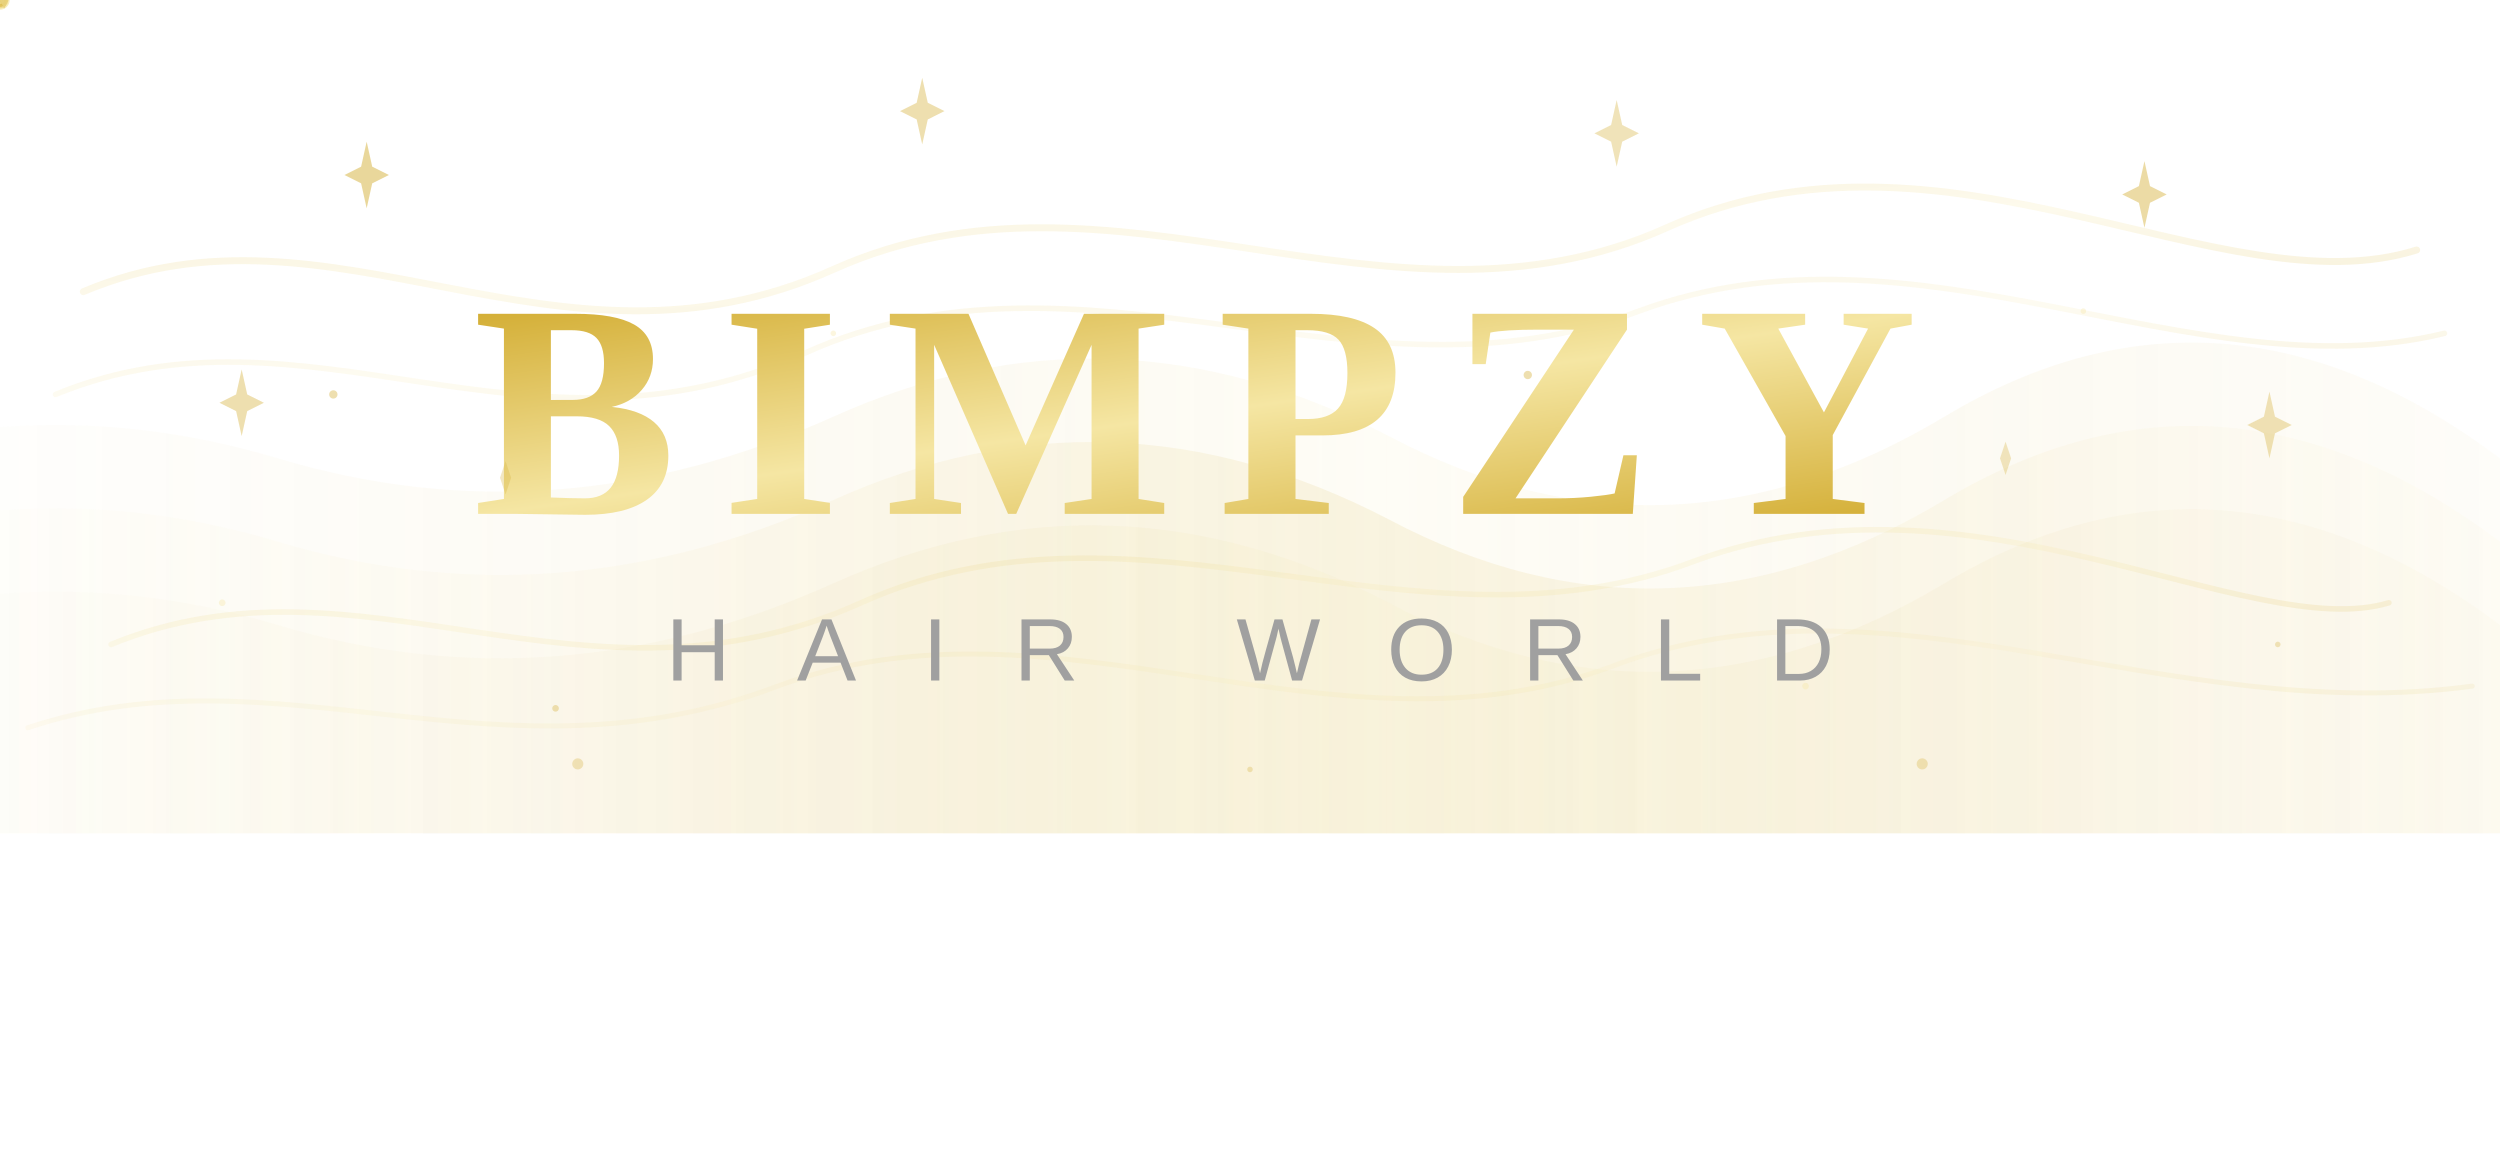
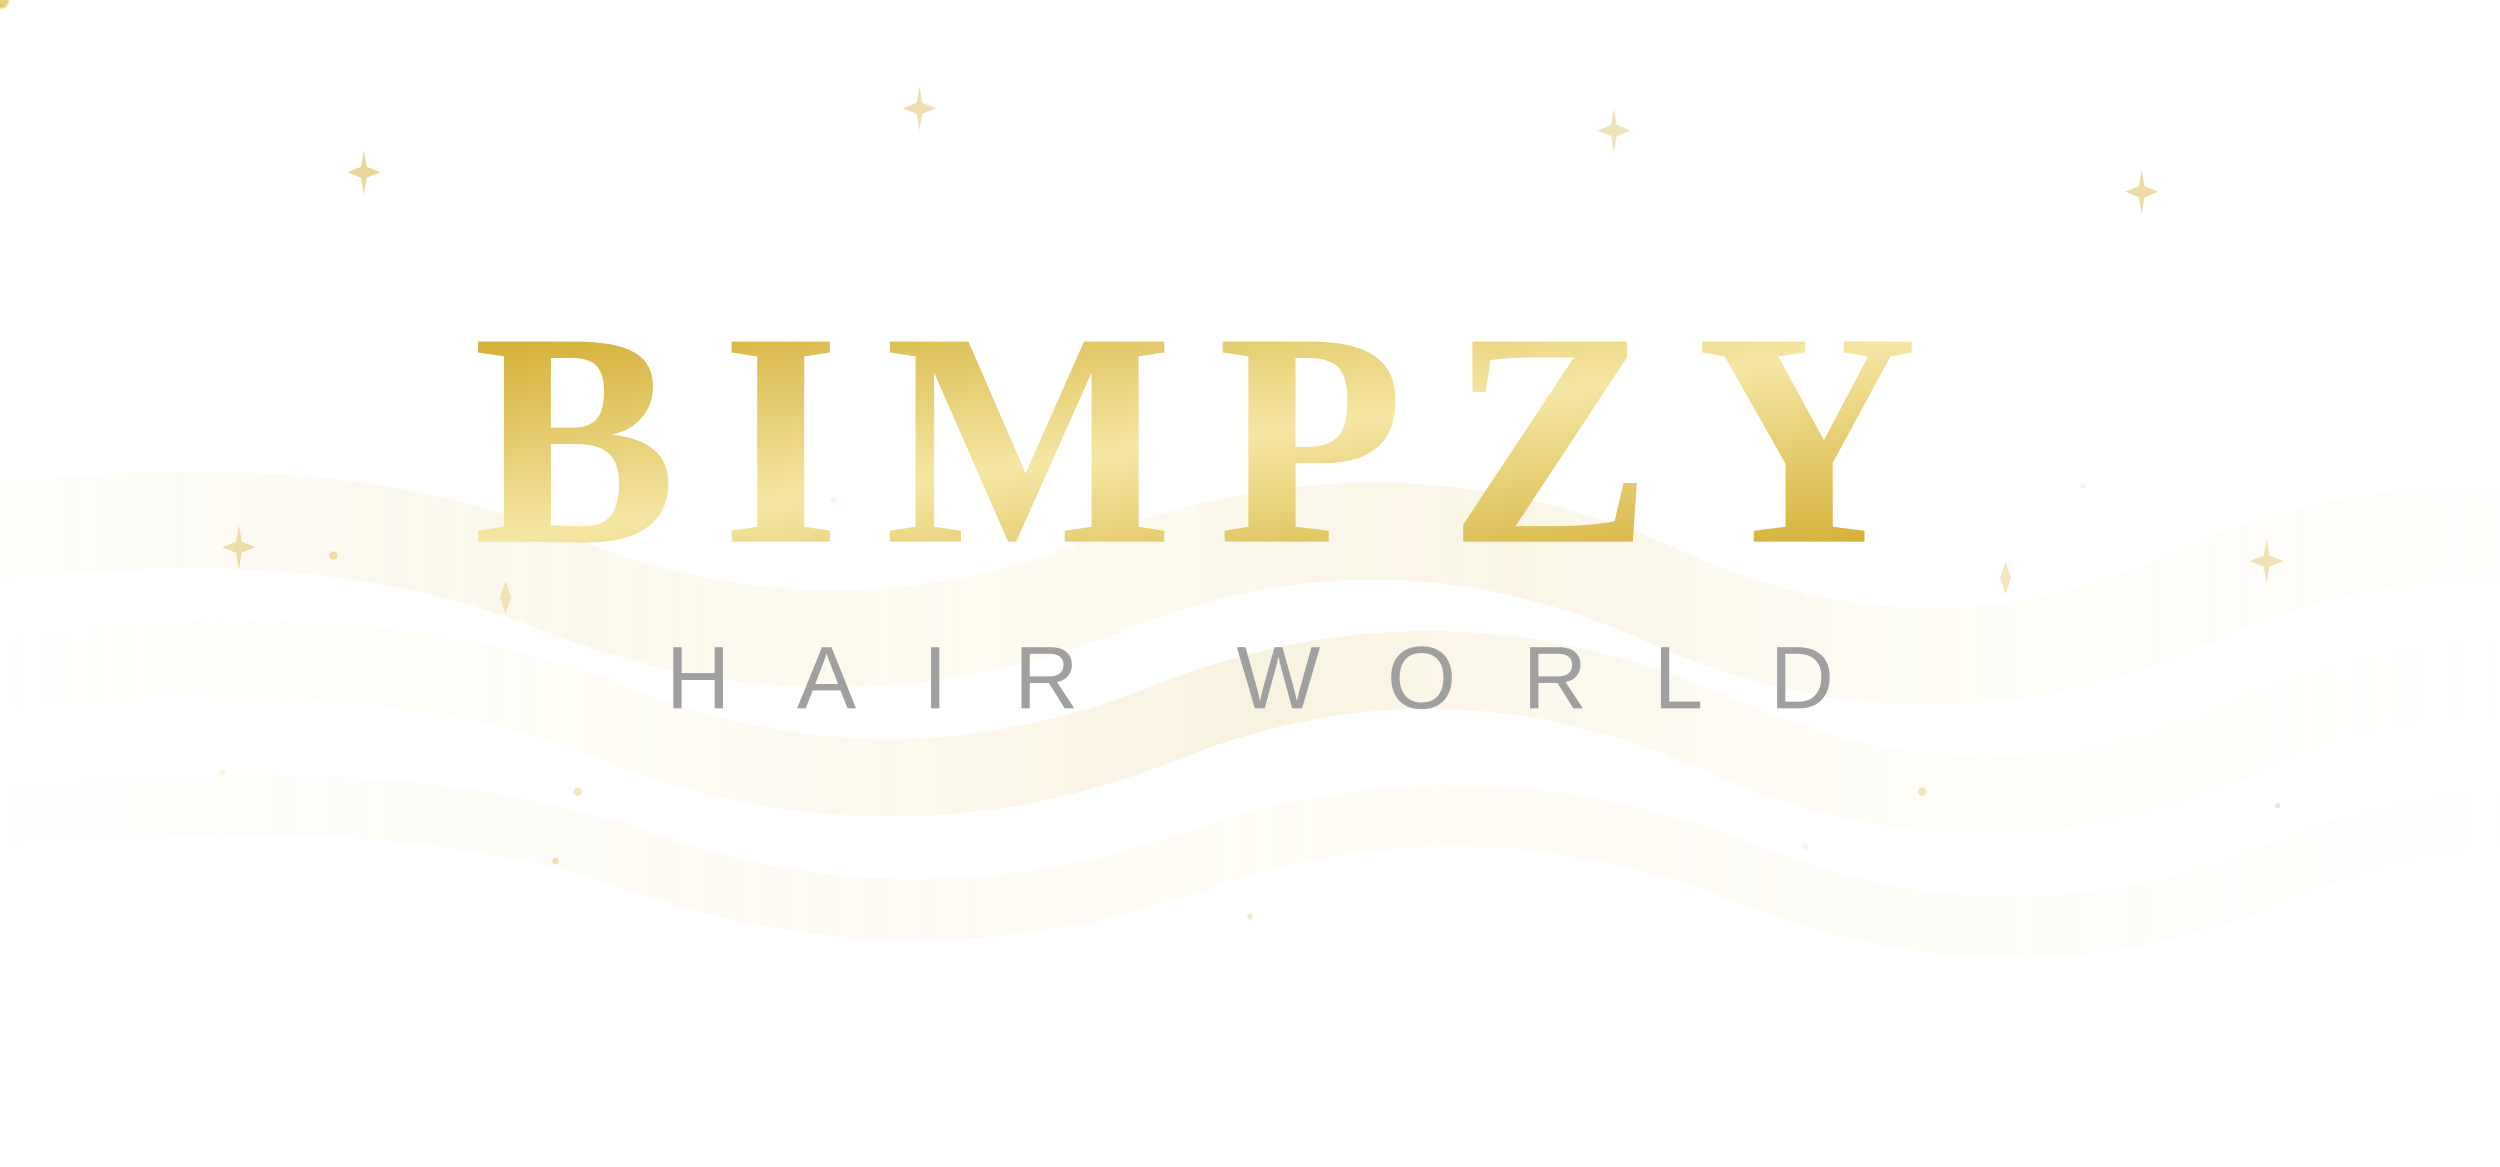
<svg xmlns="http://www.w3.org/2000/svg" viewBox="0 0 900 420" width="100%" height="auto">
  <defs>
    <linearGradient id="goldGrad" x1="0%" y1="0%" x2="100%" y2="100%">
      <stop offset="0%" style="stop-color:#d4af37;stop-opacity:1" />
      <stop offset="50%" style="stop-color:#f5e6a3;stop-opacity:1" />
      <stop offset="100%" style="stop-color:#d4af37;stop-opacity:1" />
    </linearGradient>
-     <linearGradient id="smoke1" x1="0%" y1="0%" x2="100%" y2="0%">
+     <linearGradient id="aurora1" x1="0%" y1="0%" x2="100%" y2="0%">
      <stop offset="0%" style="stop-color:#d4af37;stop-opacity:0" />
-       <stop offset="30%" style="stop-color:#d4af37;stop-opacity:0.06" />
-       <stop offset="50%" style="stop-color:#f5e6a3;stop-opacity:0.1" />
-       <stop offset="70%" style="stop-color:#d4af37;stop-opacity:0.06" />
+       <stop offset="20%" style="stop-color:#d4af37;stop-opacity:0.15" />
+       <stop offset="40%" style="stop-color:#f5e6a3;stop-opacity:0.25" />
+       <stop offset="60%" style="stop-color:#d4af37;stop-opacity:0.2" />
+       <stop offset="80%" style="stop-color:#f5e6a3;stop-opacity:0.12" />
      <stop offset="100%" style="stop-color:#d4af37;stop-opacity:0" />
    </linearGradient>
-     <linearGradient id="smoke2" x1="0%" y1="0%" x2="100%" y2="0%">
+     <linearGradient id="aurora2" x1="0%" y1="0%" x2="100%" y2="0%">
      <stop offset="0%" style="stop-color:#f5e6a3;stop-opacity:0" />
-       <stop offset="25%" style="stop-color:#f5e6a3;stop-opacity:0.08" />
-       <stop offset="50%" style="stop-color:#d4af37;stop-opacity:0.12" />
-       <stop offset="75%" style="stop-color:#f5e6a3;stop-opacity:0.08" />
+       <stop offset="25%" style="stop-color:#f5e6a3;stop-opacity:0.18" />
+       <stop offset="50%" style="stop-color:#d4af37;stop-opacity:0.28" />
+       <stop offset="75%" style="stop-color:#f5e6a3;stop-opacity:0.15" />
      <stop offset="100%" style="stop-color:#f5e6a3;stop-opacity:0" />
    </linearGradient>
-     <linearGradient id="smoke3" x1="0%" y1="0%" x2="100%" y2="0%">
+     <linearGradient id="aurora3" x1="0%" y1="0%" x2="100%" y2="0%">
      <stop offset="0%" style="stop-color:#d4af37;stop-opacity:0" />
-       <stop offset="35%" style="stop-color:#d4af37;stop-opacity:0.05" />
-       <stop offset="50%" style="stop-color:#f5e6a3;stop-opacity:0.08" />
-       <stop offset="65%" style="stop-color:#d4af37;stop-opacity:0.05" />
+       <stop offset="30%" style="stop-color:#d4af37;stop-opacity:0.12" />
+       <stop offset="50%" style="stop-color:#f5e6a3;stop-opacity:0.2" />
+       <stop offset="70%" style="stop-color:#d4af37;stop-opacity:0.1" />
      <stop offset="100%" style="stop-color:#d4af37;stop-opacity:0" />
    </linearGradient>
  </defs>
  <rect width="900" height="420" fill="transparent" />
  <g>
-     <path d="M-100,180 Q0,135 100,165 Q200,195 300,150 Q400,105 500,157 Q600,210 700,150 Q800,90 900,165 Q1000,225 1100,180 L1100,300 L-100,300 Z" fill="url(#smoke1)">
-       <animate attributeName="d" values="M-100,180 Q0,135 100,165 Q200,195 300,150 Q400,105 500,157 Q600,210 700,150 Q800,90 900,165 Q1000,225 1100,180 L1100,300 L-100,300 Z;                 M-100,172 Q0,150 100,180 Q200,210 300,165 Q400,120 500,172 Q600,217 700,165 Q800,105 900,180 Q1000,210 1100,195 L1100,300 L-100,300 Z;                 M-100,187 Q0,120 100,150 Q200,180 300,135 Q400,90 500,142 Q600,195 700,135 Q800,75 900,150 Q1000,240 1100,165 L1100,300 L-100,300 Z;                 M-100,180 Q0,135 100,165 Q200,195 300,150 Q400,105 500,157 Q600,210 700,150 Q800,90 900,165 Q1000,225 1100,180 L1100,300 L-100,300 Z" dur="8s" repeatCount="indefinite" />
+     <path d="M-50,200 Q100,170 200,210 Q300,250 400,210 Q500,170 600,215 Q700,260 800,210 Q880,180 950,200" fill="none" stroke="url(#aurora1)" stroke-width="35" stroke-linecap="round" opacity="0.6">
+       <animate attributeName="d" values="M-50,200 Q100,170 200,210 Q300,250 400,210 Q500,170 600,215 Q700,260 800,210 Q880,180 950,200;                 M-50,195 Q100,180 200,205 Q300,240 400,205 Q500,180 600,210 Q700,250 800,205 Q880,190 950,195;                 M-50,205 Q100,160 200,215 Q300,260 400,215 Q500,160 600,220 Q700,270 800,215 Q880,170 950,205;                 M-50,200 Q100,170 200,210 Q300,250 400,210 Q500,170 600,215 Q700,260 800,210 Q880,180 950,200" dur="6s" repeatCount="indefinite" />
    </path>
-     <path d="M-100,210 Q0,165 100,195 Q200,225 300,180 Q400,135 500,187 Q600,240 700,180 Q800,120 900,195 Q1000,255 1100,210 L1100,300 L-100,300 Z" fill="url(#smoke2)">
-       <animate attributeName="d" values="M-100,210 Q0,165 100,195 Q200,225 300,180 Q400,135 500,187 Q600,240 700,180 Q800,120 900,195 Q1000,255 1100,210 L1100,300 L-100,300 Z;                 M-100,202 Q0,180 100,210 Q200,240 300,195 Q400,150 500,202 Q600,247 700,195 Q800,135 900,210 Q1000,240 1100,225 L1100,300 L-100,300 Z;                 M-100,217 Q0,150 100,180 Q200,210 300,165 Q400,120 500,172 Q600,225 700,165 Q800,105 900,180 Q1000,270 1100,195 L1100,300 L-100,300 Z;                 M-100,210 Q0,165 100,195 Q200,225 300,180 Q400,135 500,187 Q600,240 700,180 Q800,120 900,195 Q1000,255 1100,210 L1100,300 L-100,300 Z" dur="10s" repeatCount="indefinite" begin="1s" />
+     <path d="M-50,250 Q120,220 220,260 Q320,300 420,260 Q520,220 620,265 Q720,310 820,260 Q890,235 950,250" fill="none" stroke="url(#aurora2)" stroke-width="28" stroke-linecap="round" opacity="0.55">
+       <animate attributeName="d" values="M-50,250 Q120,220 220,260 Q320,300 420,260 Q520,220 620,265 Q720,310 820,260 Q890,235 950,250;                 M-50,245 Q120,230 220,255 Q320,290 420,255 Q520,230 620,260 Q720,300 820,255 Q890,245 950,245;                 M-50,255 Q120,210 220,265 Q320,310 420,265 Q520,210 620,270 Q720,320 820,265 Q890,225 950,255;                 M-50,250 Q120,220 220,260 Q320,300 420,260 Q520,220 620,265 Q720,310 820,260 Q890,235 950,250" dur="8s" repeatCount="indefinite" begin="1s" />
    </path>
-     <path d="M-100,240 Q0,195 100,225 Q200,255 300,210 Q400,165 500,217 Q600,270 700,210 Q800,150 900,225 Q1000,285 1100,240 L1100,300 L-100,300 Z" fill="url(#smoke3)">
-       <animate attributeName="d" values="M-100,240 Q0,195 100,225 Q200,255 300,210 Q400,165 500,217 Q600,270 700,210 Q800,150 900,225 Q1000,285 1100,240 L1100,300 L-100,300 Z;                 M-100,232 Q0,210 100,240 Q200,270 300,225 Q400,180 500,232 Q600,277 700,225 Q800,165 900,240 Q1000,270 1100,255 L1100,300 L-100,300 Z;                 M-100,247 Q0,180 100,210 Q200,240 300,195 Q400,150 500,202 Q600,255 700,195 Q800,135 900,210 Q1000,300 1100,225 L1100,300 L-100,300 Z;                 M-100,240 Q0,195 100,225 Q200,255 300,210 Q400,165 500,217 Q600,270 700,210 Q800,150 900,225 Q1000,285 1100,240 L1100,300 L-100,300 Z" dur="12s" repeatCount="indefinite" begin="2s" />
+     <path d="M-50,300 Q130,275 230,310 Q330,345 430,310 Q530,275 630,315 Q730,355 830,310 Q900,285 950,300" fill="none" stroke="url(#aurora3)" stroke-width="22" stroke-linecap="round" opacity="0.5">
+       <animate attributeName="d" values="M-50,300 Q130,275 230,310 Q330,345 430,310 Q530,275 630,315 Q730,355 830,310 Q900,285 950,300;                 M-50,295 Q130,285 230,305 Q330,335 430,305 Q530,285 630,310 Q730,345 830,305 Q900,295 950,295;                 M-50,305 Q130,265 230,315 Q330,355 430,315 Q530,265 630,320 Q730,365 830,315 Q900,275 950,305;                 M-50,300 Q130,275 230,310 Q330,345 430,310 Q530,275 630,315 Q730,355 830,310 Q900,285 950,300" dur="10s" repeatCount="indefinite" begin="2s" />
    </path>
  </g>
  <g>
    <circle r="3" fill="#d4af37" opacity="0.7">
      <animate attributeName="cx" values="-50;950;-50" dur="6s" repeatCount="indefinite" />
-       <animate attributeName="cy" values="150;157;150" dur="6s" repeatCount="indefinite" />
+       <animate attributeName="cy" values="215;220;215" dur="6s" repeatCount="indefinite" />
      <animate attributeName="opacity" values="0;0.7;0" dur="6s" repeatCount="indefinite" />
    </circle>
    <circle r="2.5" fill="#f5e6a3" opacity="0.6">
      <animate attributeName="cx" values="-50;950;-50" dur="7s" repeatCount="indefinite" begin="1.2s" />
-       <animate attributeName="cy" values="187;195;187" dur="7s" repeatCount="indefinite" begin="1.2s" />
+       <animate attributeName="cy" values="245;250;245" dur="7s" repeatCount="indefinite" begin="1.2s" />
      <animate attributeName="opacity" values="0;0.6;0" dur="7s" repeatCount="indefinite" begin="1.2s" />
    </circle>
    <circle r="2" fill="#d4af37" opacity="0.6">
      <animate attributeName="cx" values="-50;950;-50" dur="5s" repeatCount="indefinite" begin="2.5s" />
-       <animate attributeName="cy" values="127;135;127" dur="5s" repeatCount="indefinite" begin="2.5s" />
+       <animate attributeName="cy" values="190;195;190" dur="5s" repeatCount="indefinite" begin="2.5s" />
      <animate attributeName="opacity" values="0;0.6;0" dur="5s" repeatCount="indefinite" begin="2.5s" />
    </circle>
    <circle r="3.5" fill="#f5e6a3" opacity="0.7">
      <animate attributeName="cx" values="-50;950;-50" dur="8s" repeatCount="indefinite" begin="0.8s" />
-       <animate attributeName="cy" values="217;225;217" dur="8s" repeatCount="indefinite" begin="0.8s" />
+       <animate attributeName="cy" values="275;280;275" dur="8s" repeatCount="indefinite" begin="0.8s" />
      <animate attributeName="opacity" values="0;0.7;0" dur="8s" repeatCount="indefinite" begin="0.8s" />
    </circle>
    <circle r="1.8" fill="#d4af37" opacity="0.5">
      <animate attributeName="cx" values="-50;950;-50" dur="4.5s" repeatCount="indefinite" begin="4s" />
-       <animate attributeName="cy" values="172;180;172" dur="4.5s" repeatCount="indefinite" begin="4s" />
+       <animate attributeName="cy" values="230;235;230" dur="4.5s" repeatCount="indefinite" begin="4s" />
      <animate attributeName="opacity" values="0;0.5;0" dur="4.5s" repeatCount="indefinite" begin="4s" />
    </circle>
    <circle r="2.2" fill="#f5e6a3" opacity="0.6">
      <animate attributeName="cx" values="-50;950;-50" dur="9s" repeatCount="indefinite" begin="3s" />
-       <animate attributeName="cy" values="112;120;112" dur="9s" repeatCount="indefinite" begin="3s" />
+       <animate attributeName="cy" values="180;185;180" dur="9s" repeatCount="indefinite" begin="3s" />
      <animate attributeName="opacity" values="0;0.6;0" dur="9s" repeatCount="indefinite" begin="3s" />
    </circle>
    <circle r="2.5" fill="#d4af37" opacity="0.6">
      <animate attributeName="cx" values="-50;950;-50" dur="6.5s" repeatCount="indefinite" begin="5s" />
-       <animate attributeName="cy" values="202;210;202" dur="6.5s" repeatCount="indefinite" begin="5s" />
+       <animate attributeName="cy" values="260;265;260" dur="6.5s" repeatCount="indefinite" begin="5s" />
      <animate attributeName="opacity" values="0;0.6;0" dur="6.5s" repeatCount="indefinite" begin="5s" />
    </circle>
    <circle r="1.5" fill="#f5e6a3" opacity="0.5">
      <animate attributeName="cx" values="-50;950;-50" dur="5.5s" repeatCount="indefinite" begin="6s" />
-       <animate attributeName="cy" values="232;240;232" dur="5.5s" repeatCount="indefinite" begin="6s" />
+       <animate attributeName="cy" values="290;295;290" dur="5.5s" repeatCount="indefinite" begin="6s" />
      <animate attributeName="opacity" values="0;0.5;0" dur="5.5s" repeatCount="indefinite" begin="6s" />
    </circle>
  </g>
  <g>
    <polygon points="0,0 1.5,-3 3,0 1.5,3" fill="#d4af37" opacity="0.5">
      <animate attributeName="cx" values="-30;930;-30" dur="11s" repeatCount="indefinite" begin="0s" />
-       <animate attributeName="cy" values="157;165;157" dur="11s" repeatCount="indefinite" begin="0s" />
+       <animate attributeName="cy" values="215;220;215" dur="11s" repeatCount="indefinite" begin="0s" />
      <animate attributeName="opacity" values="0;0.5;0" dur="11s" repeatCount="indefinite" begin="0s" />
    </polygon>
    <polygon points="0,0 1.5,-3 3,0 1.5,3" fill="#f5e6a3" opacity="0.5">
      <animate attributeName="cx" values="-30;930;-30" dur="10s" repeatCount="indefinite" begin="2s" />
-       <animate attributeName="cy" values="195;202;195" dur="10s" repeatCount="indefinite" begin="2s" />
+       <animate attributeName="cy" values="250;255;250" dur="10s" repeatCount="indefinite" begin="2s" />
      <animate attributeName="opacity" values="0;0.5;0" dur="10s" repeatCount="indefinite" begin="2s" />
    </polygon>
    <polygon points="0,0 1.5,-3 3,0 1.5,3" fill="#d4af37" opacity="0.4">
      <animate attributeName="cx" values="-30;930;-30" dur="8.5s" repeatCount="indefinite" begin="4.5s" />
-       <animate attributeName="cy" values="135;142;135" dur="8.5s" repeatCount="indefinite" begin="4.5s" />
+       <animate attributeName="cy" values="195;200;195" dur="8.5s" repeatCount="indefinite" begin="4.5s" />
      <animate attributeName="opacity" values="0;0.4;0" dur="8.5s" repeatCount="indefinite" begin="4.5s" />
    </polygon>
    <polygon points="0,0 1.5,-3 3,0 1.5,3" fill="#f5e6a3" opacity="0.4">
      <animate attributeName="cx" values="-30;930;-30" dur="12s" repeatCount="indefinite" begin="7s" />
-       <animate attributeName="cy" values="217;225;217" dur="12s" repeatCount="indefinite" begin="7s" />
+       <animate attributeName="cy" values="280;285;280" dur="12s" repeatCount="indefinite" begin="7s" />
      <animate attributeName="opacity" values="0;0.4;0" dur="12s" repeatCount="indefinite" begin="7s" />
    </polygon>
  </g>
-   <g fill="none" stroke-width="2.5" stroke-linecap="round">
-     <path d="M30,105 C120,67 200,142 300,97 C400,52 500,127 600,82 C700,37 800,112 870,90" stroke="url(#goldGrad)" opacity="0.2">
-       <animate attributeName="d" values="M30,105 C120,67 200,142 300,97 C400,52 500,127 600,82 C700,37 800,112 870,90;                 M30,97 C120,82 200,127 300,105 C400,67 500,120 600,90 C700,52 800,105 870,97;                 M30,105 C120,67 200,142 300,97 C400,52 500,127 600,82 C700,37 800,112 870,90" dur="5s" repeatCount="indefinite" />
-     </path>
-     <path d="M20,142 C110,105 190,172 290,127 C390,82 490,150 590,112 C690,75 790,142 880,120" stroke="url(#goldGrad)" stroke-width="2" opacity="0.15">
-       <animate attributeName="d" values="M20,142 C110,105 190,172 290,127 C390,82 490,150 590,112 C690,75 790,142 880,120;                 M20,135 C110,120 190,157 290,142 C390,97 490,142 590,120 C690,90 790,135 880,127;                 M20,142 C110,105 190,172 290,127 C390,82 490,150 590,112 C690,75 790,142 880,120" dur="6s" repeatCount="indefinite" />
-     </path>
-     <path d="M40,232 C130,195 210,262 310,217 C410,172 510,240 610,202 C710,165 810,232 860,217" stroke="url(#goldGrad)" stroke-width="2" opacity="0.18">
-       <animate attributeName="d" values="M40,232 C130,195 210,262 310,217 C410,172 510,240 610,202 C710,165 810,232 860,217;                 M40,225 C130,210 210,247 310,232 C410,187 510,232 610,210 C710,180 810,225 860,225;                 M40,232 C130,195 210,262 310,217 C410,172 510,240 610,202 C710,165 810,232 860,217" dur="5.5s" repeatCount="indefinite" />
-     </path>
-     <path d="M10,262 C100,232 180,285 280,247 C380,210 480,277 580,240 C680,202 780,262 890,247" stroke="url(#goldGrad)" stroke-width="1.8" opacity="0.12">
-       <animate attributeName="d" values="M10,262 C100,232 180,285 280,247 C380,210 480,277 580,240 C680,202 780,262 890,247;                 M10,255 C100,247 180,270 280,262 C380,225 480,270 580,247 C680,217 780,255 890,255;                 M10,262 C100,232 180,285 280,247 C380,210 480,277 580,240 C680,202 780,262 890,247" dur="7s" repeatCount="indefinite" />
-     </path>
-   </g>
  <g>
-     <circle cx="120" cy="142" r="1.5" fill="#d4af37" opacity="0.4">
+     <circle cx="120" cy="200" r="1.5" fill="#d4af37" opacity="0.4">
      <animate attributeName="opacity" values="0.1;0.5;0.1" dur="1.5s" repeatCount="indefinite" />
    </circle>
-     <circle cx="300" cy="120" r="1" fill="#f5e6a3" opacity="0.35">
+     <circle cx="300" cy="180" r="1" fill="#f5e6a3" opacity="0.35">
      <animate attributeName="opacity" values="0.1;0.4;0.1" dur="2s" repeatCount="indefinite" begin="0.3s" />
    </circle>
-     <circle cx="550" cy="135" r="1.5" fill="#d4af37" opacity="0.4">
+     <circle cx="550" cy="192" r="1.5" fill="#d4af37" opacity="0.4">
      <animate attributeName="opacity" values="0.1;0.5;0.1" dur="1.8s" repeatCount="indefinite" begin="0.7s" />
    </circle>
-     <circle cx="750" cy="112" r="1" fill="#f5e6a3" opacity="0.35">
+     <circle cx="750" cy="175" r="1" fill="#f5e6a3" opacity="0.35">
      <animate attributeName="opacity" values="0.1;0.4;0.1" dur="2.2s" repeatCount="indefinite" begin="1s" />
    </circle>
-     <circle cx="200" cy="255" r="1.2" fill="#d4af37" opacity="0.35">
+     <circle cx="200" cy="310" r="1.2" fill="#d4af37" opacity="0.35">
      <animate attributeName="opacity" values="0.1;0.4;0.1" dur="1.6s" repeatCount="indefinite" begin="0.5s" />
    </circle>
-     <circle cx="650" cy="247" r="1.2" fill="#f5e6a3" opacity="0.35">
+     <circle cx="650" cy="305" r="1.2" fill="#f5e6a3" opacity="0.35">
      <animate attributeName="opacity" values="0.1;0.4;0.1" dur="2.4s" repeatCount="indefinite" begin="1.2s" />
    </circle>
-     <circle cx="450" cy="277" r="1" fill="#d4af37" opacity="0.3">
+     <circle cx="450" cy="330" r="1" fill="#d4af37" opacity="0.3">
      <animate attributeName="opacity" values="0.1;0.35;0.1" dur="1.9s" repeatCount="indefinite" begin="0.8s" />
    </circle>
-     <circle cx="80" cy="217" r="1.2" fill="#f5e6a3" opacity="0.35">
+     <circle cx="80" cy="278" r="1.2" fill="#f5e6a3" opacity="0.35">
      <animate attributeName="opacity" values="0.1;0.4;0.1" dur="2.1s" repeatCount="indefinite" begin="0.4s" />
    </circle>
-     <circle cx="820" cy="232" r="1" fill="#d4af37" opacity="0.3">
+     <circle cx="820" cy="290" r="1" fill="#d4af37" opacity="0.3">
      <animate attributeName="opacity" values="0.1;0.35;0.1" dur="1.7s" repeatCount="indefinite" begin="1.1s" />
    </circle>
  </g>
-   <text x="450" y="185" font-family="Georgia, 'Times New Roman', serif" font-size="110" font-weight="bold" fill="url(#goldGrad)" text-anchor="middle" letter-spacing="16">
+   <text x="450" y="195" font-family="Georgia, 'Times New Roman', serif" font-size="110" font-weight="bold" fill="url(#goldGrad)" text-anchor="middle" letter-spacing="16">
    BIMPZY
    <animate attributeName="opacity" values="0.95;1;0.95" dur="3s" repeatCount="indefinite" />
  </text>
-   <text x="450" y="245" font-family="Arial, Helvetica, sans-serif" font-size="32" fill="#a0a0a0" text-anchor="middle" letter-spacing="24" font-weight="500">
+   <text x="450" y="255" font-family="Arial, Helvetica, sans-serif" font-size="32" fill="#a0a0a0" text-anchor="middle" letter-spacing="24" font-weight="500">
    HAIR WORLD
  </text>
-   <line x1="220" y1="275" x2="680" y2="275" stroke="url(#goldGrad)" stroke-width="1" opacity="0.25">
+   <line x1="220" y1="285" x2="680" y2="285" stroke="url(#goldGrad)" stroke-width="0.8" opacity="0.25">
    <animate attributeName="opacity" values="0.25;0.4;0.25" dur="3s" repeatCount="indefinite" />
  </line>
-   <circle cx="208" cy="275" r="2" fill="#d4af37" opacity="0.3">
+   <circle cx="208" cy="285" r="1.5" fill="#d4af37" opacity="0.3">
    <animate attributeName="opacity" values="0.3;0.1;0.3" dur="2s" repeatCount="indefinite" />
  </circle>
-   <circle cx="692" cy="275" r="2" fill="#d4af37" opacity="0.3">
+   <circle cx="692" cy="285" r="1.5" fill="#d4af37" opacity="0.3">
    <animate attributeName="opacity" values="0.3;0.1;0.3" dur="2.5s" repeatCount="indefinite" begin="0.5s" />
  </circle>
  <g>
-     <polygon points="130,60 132,51 134,60 140,63 134,66 132,75 130,66 124,63" fill="#d4af37" opacity="0.5">
+     <polygon points="130,60 131,54 132,60 137,62 132,64 131,70 130,64 125,62" fill="#d4af37" opacity="0.5">
      <animate attributeName="opacity" values="0;0.5;0" dur="2s" repeatCount="indefinite" />
    </polygon>
-     <polygon points="770,67 772,58 774,67 780,70 774,73 772,82 770,73 764,70" fill="#d4af37" opacity="0.45">
+     <polygon points="770,67 771,61 772,67 777,69 772,71 771,77 770,71 765,69" fill="#d4af37" opacity="0.45">
      <animate attributeName="opacity" values="0;0.45;0" dur="2.5s" repeatCount="indefinite" begin="0.8s" />
    </polygon>
-     <polygon points="330,37 332,28 334,37 340,40 334,43 332,52 330,43 324,40" fill="#d4af37" opacity="0.4">
+     <polygon points="330,37 331,31 332,37 337,39 332,41 331,47 330,41 325,39" fill="#d4af37" opacity="0.4">
      <animate attributeName="opacity" values="0;0.4;0" dur="1.8s" repeatCount="indefinite" begin="1.2s" />
    </polygon>
-     <polygon points="580,45 582,36 584,45 590,48 584,51 582,60 580,51 574,48" fill="#d4af37" opacity="0.35">
+     <polygon points="580,45 581,39 582,45 587,47 582,49 581,55 580,49 575,47" fill="#d4af37" opacity="0.35">
      <animate attributeName="opacity" values="0;0.35;0" dur="3s" repeatCount="indefinite" begin="0.3s" />
    </polygon>
-     <polygon points="85,142 87,133 89,142 95,145 89,148 87,157 85,148 79,145" fill="#d4af37" opacity="0.4">
+     <polygon points="85,195 86,189 87,195 92,197 87,199 86,205 85,199 80,197" fill="#d4af37" opacity="0.4">
      <animate attributeName="opacity" values="0;0.4;0" dur="2.2s" repeatCount="indefinite" begin="1.5s" />
    </polygon>
-     <polygon points="815,150 817,141 819,150 825,153 819,156 817,165 815,156 809,153" fill="#d4af37" opacity="0.35">
+     <polygon points="815,200 816,194 817,200 822,202 817,204 816,210 815,204 810,202" fill="#d4af37" opacity="0.35">
      <animate attributeName="opacity" values="0;0.35;0" dur="2.8s" repeatCount="indefinite" begin="0.6s" />
    </polygon>
  </g>
  <g opacity="0.3">
-     <polygon points="180,172 182,166 184,172 182,178" fill="#d4af37">
+     <polygon points="180,215 182,209 184,215 182,221" fill="#d4af37">
      <animate attributeName="opacity" values="0.3;0;0.3" dur="3.5s" repeatCount="indefinite" />
      <animate attributeName="transform" type="translate" values="0,0;0,-12;0,0" dur="3.5s" repeatCount="indefinite" />
    </polygon>
-     <polygon points="720,165 722,159 724,165 722,171" fill="#d4af37">
+     <polygon points="720,208 722,202 724,208 722,214" fill="#d4af37">
      <animate attributeName="opacity" values="0.3;0;0.3" dur="4s" repeatCount="indefinite" begin="1s" />
      <animate attributeName="transform" type="translate" values="0,0;0,-12;0,0" dur="4s" repeatCount="indefinite" begin="1s" />
    </polygon>
  </g>
</svg>
